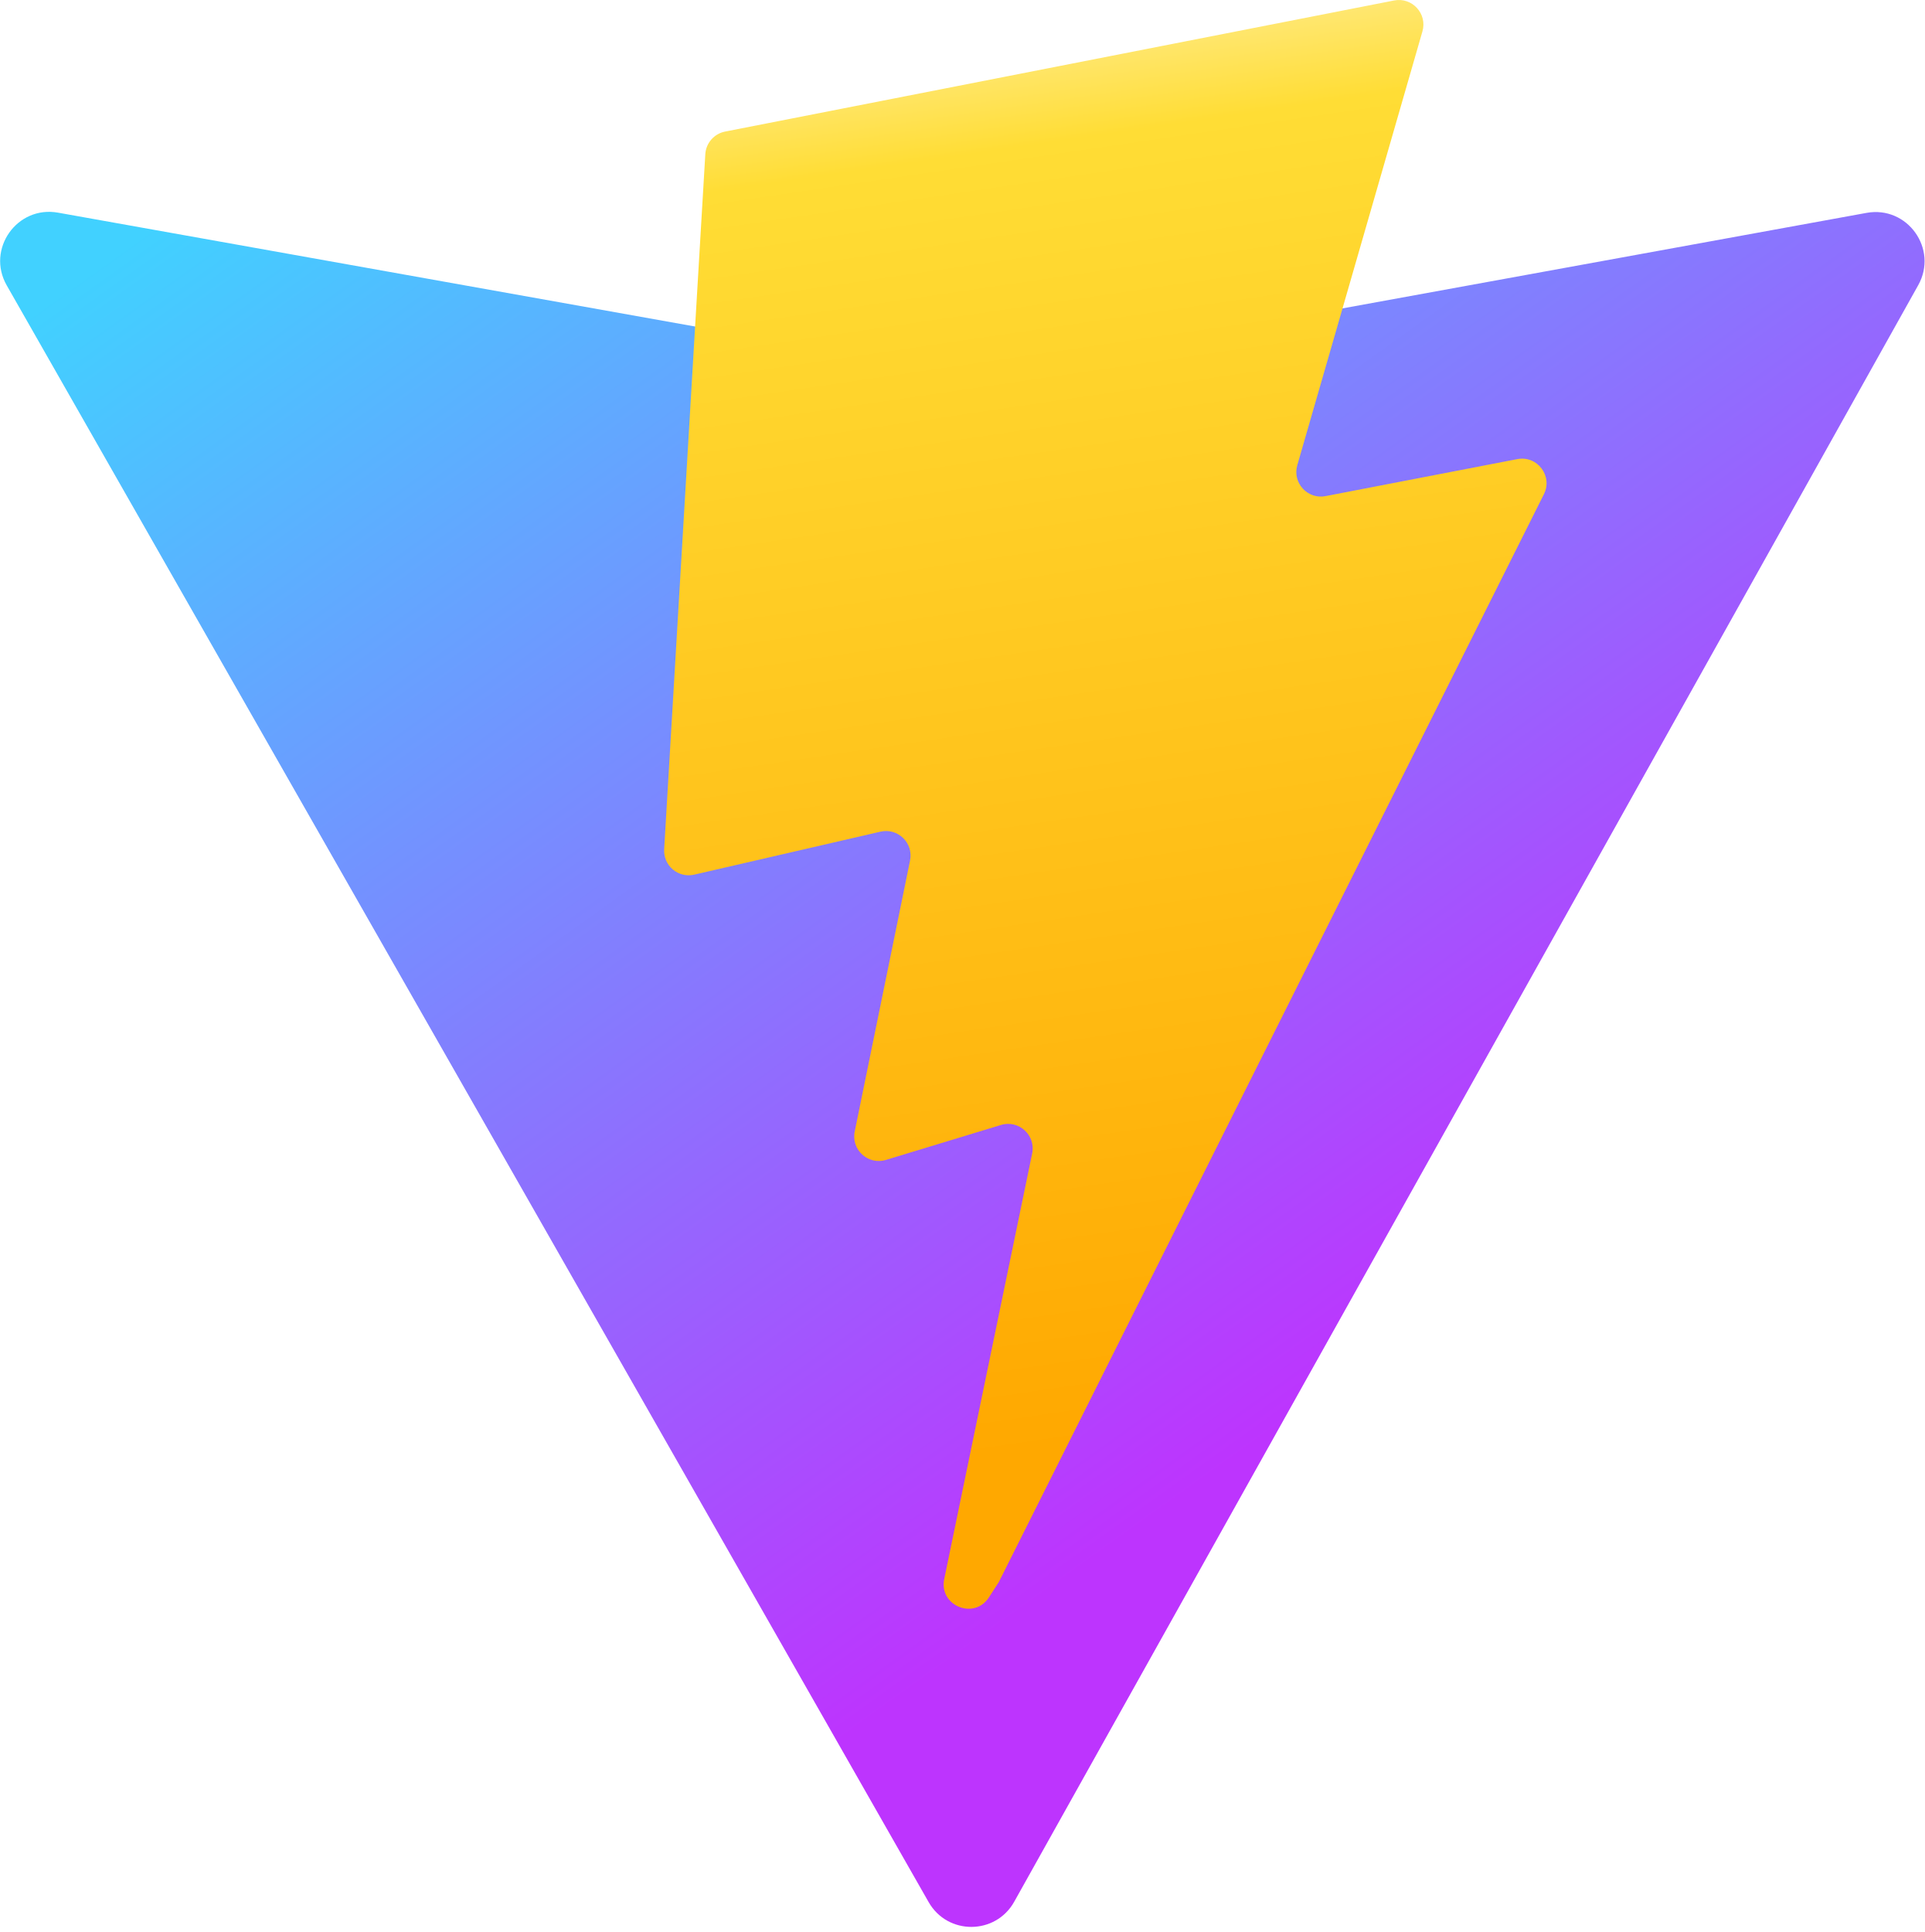
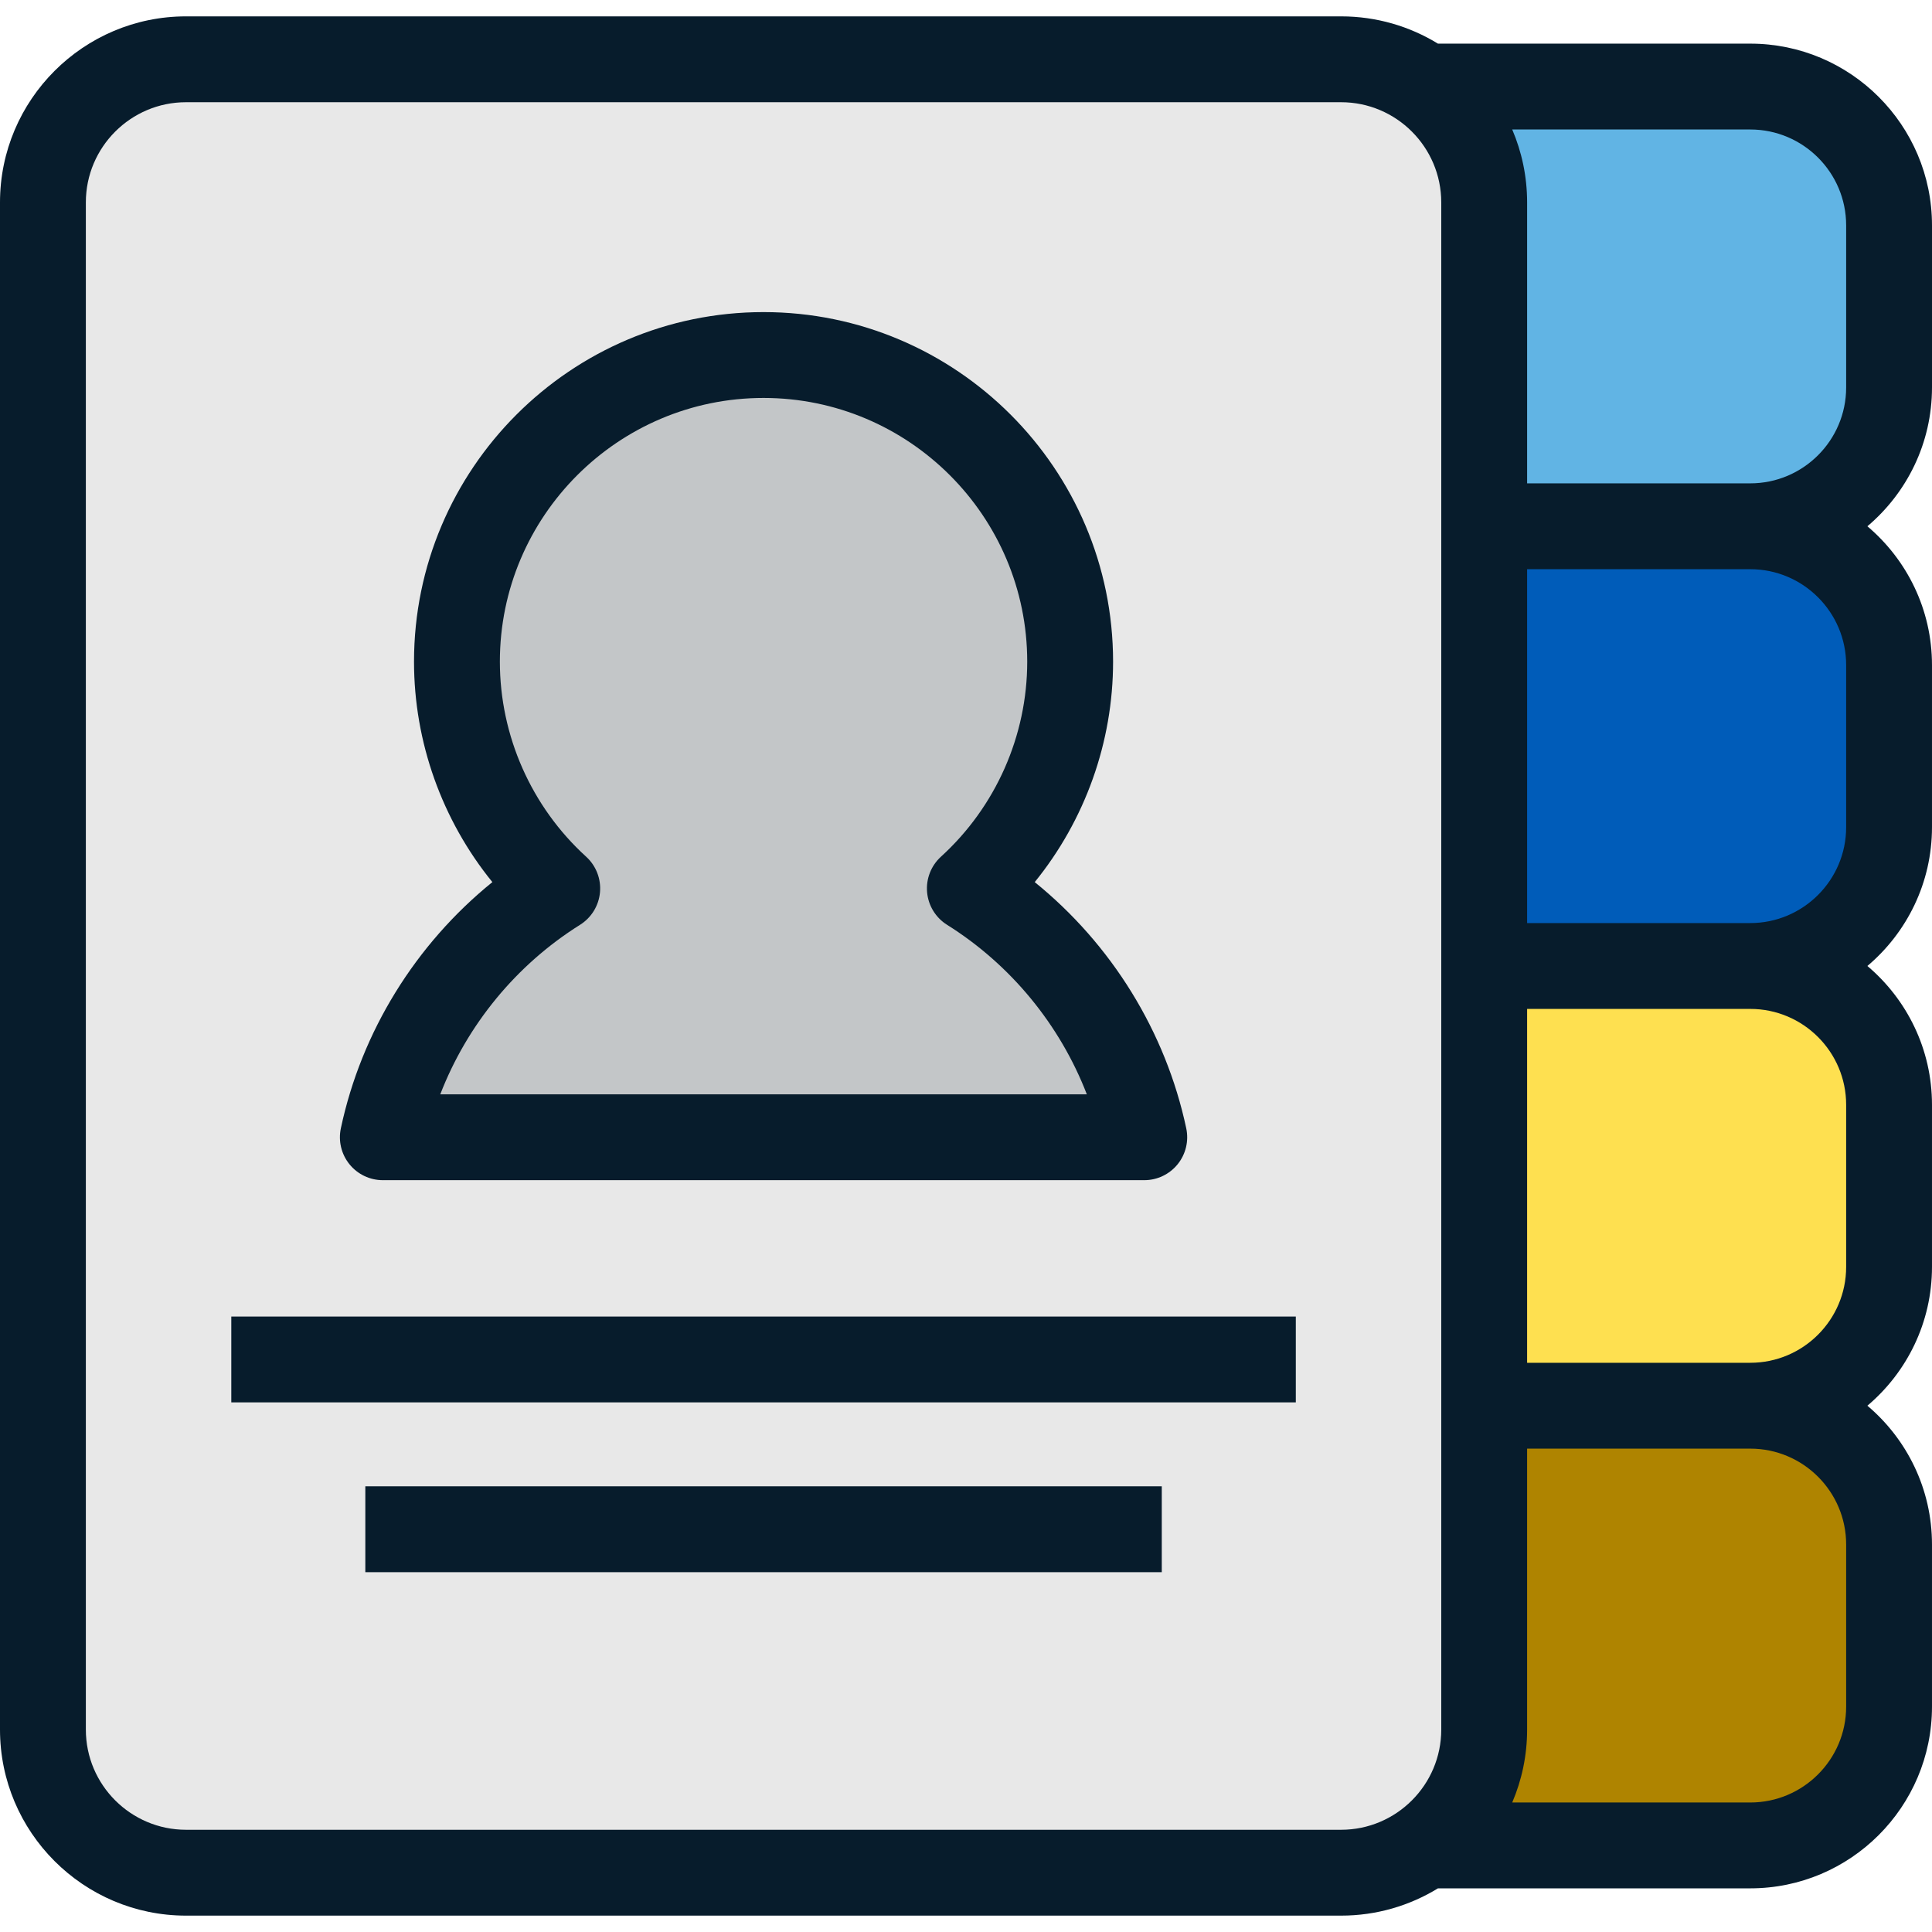
- <svg xmlns="http://www.w3.org/2000/svg" aria-hidden="true" role="img" class="iconify iconify--logos" width="31.88" height="32" preserveAspectRatio="xMidYMid meet" viewBox="0 0 256 257">
-   <defs>
-     <linearGradient id="IconifyId1813088fe1fbc01fb466" x1="-.828%" x2="57.636%" y1="7.652%" y2="78.411%">
-       <stop offset="0%" stop-color="#41D1FF" />
-       <stop offset="100%" stop-color="#BD34FE" />
-     </linearGradient>
-     <linearGradient id="IconifyId1813088fe1fbc01fb467" x1="43.376%" x2="50.316%" y1="2.242%" y2="89.03%">
-       <stop offset="0%" stop-color="#FFEA83" />
-       <stop offset="8.333%" stop-color="#FFDD35" />
-       <stop offset="100%" stop-color="#FFA800" />
-     </linearGradient>
-   </defs>
-   <path fill="url(#IconifyId1813088fe1fbc01fb466)" d="M255.153 37.938L134.897 252.976c-2.483 4.44-8.862 4.466-11.382.048L.875 37.958c-2.746-4.814 1.371-10.646 6.827-9.67l120.385 21.517a6.537 6.537 0 0 0 2.322-.004l117.867-21.483c5.438-.991 9.574 4.796 6.877 9.62Z" />
-   <path fill="url(#IconifyId1813088fe1fbc01fb467)" d="M185.432.063L96.44 17.501a3.268 3.268 0 0 0-2.634 3.014l-5.474 92.456a3.268 3.268 0 0 0 3.997 3.378l24.777-5.718c2.318-.535 4.413 1.507 3.936 3.838l-7.361 36.047c-.495 2.426 1.782 4.5 4.151 3.78l15.304-4.649c2.372-.72 4.652 1.36 4.15 3.788l-11.698 56.621c-.732 3.542 3.979 5.473 5.943 2.437l1.313-2.028l72.516-144.72c1.215-2.423-.88-5.186-3.54-4.672l-25.505 4.922c-2.396.462-4.435-1.77-3.759-4.114l16.646-57.705c.677-2.35-1.37-4.583-3.769-4.113Z" />
+ <svg xmlns="http://www.w3.org/2000/svg" height="800px" width="800px" version="1.1" id="Layer_1" viewBox="0 0 337.559 337.559" xml:space="preserve">
+   <g>
+     <g>
+       <path style="fill:#61B4E4;" d="M201.059,67.703c0,13.337,10.912,24.248,24.248,24.248h80.504    c13.336,0,24.248-10.911,24.248-24.248v-28.33c0-13.337-10.912-24.248-24.248-24.248h-80.504    c-13.336,0-24.248,10.911-24.248,24.248V67.703z" />
+       <path style="fill:#005CB9;" d="M201.059,144.53c0,13.337,10.912,24.248,24.248,24.248h80.504    c13.336,0,24.248-10.911,24.248-24.248v-28.331c0-13.336-10.912-24.248-24.248-24.248h-80.504    c-13.336,0-24.248,10.912-24.248,24.248V144.53z" />
+       <path style="fill:#FEE050;" d="M201.059,221.357c0,13.336,10.912,24.248,24.248,24.248h80.504    c13.336,0,24.248-10.912,24.248-24.248v-28.331c0-13.336-10.912-24.248-24.248-24.248h-80.504    c-13.336,0-24.248,10.912-24.248,24.248V221.357z" />
+       <path style="fill:#AF8400;" d="M201.059,298.184c0,13.337,10.912,24.248,24.248,24.248h80.504    c13.336,0,24.248-10.911,24.248-24.248v-28.33c0-13.337-10.912-24.248-24.248-24.248h-80.504    c-13.336,0-24.248,10.911-24.248,24.248V298.184z" />
+       <path style="fill:#E8E8E8;" d="M259.316,35.36c0-13.75-11.25-25-25-25H32.5c-13.75,0-25,11.25-25,25v266.838    c0,13.75,11.25,25,25,25h201.816c13.75,0,25-11.25,25-25L259.316,35.36L259.316,35.36z" />
+       <g>
+         <path style="fill:#C3C6C8;" d="M66.891,198.701h133.035c-3.889-18.288-15.125-33.858-30.472-43.474     c10.765-9.798,17.523-23.924,17.523-39.628c0-29.586-23.984-53.57-53.57-53.57c-29.584,0-53.57,23.984-53.57,53.57     c0,15.704,6.758,29.83,17.524,39.628C82.015,164.843,70.779,180.413,66.891,198.701z" />
+       </g>
+     </g>
+     <path style="fill:#071C2C;" d="M66.891,206.201h133.035c2.263,0,4.405-1.021,5.829-2.78s1.978-4.066,1.507-6.279   c-3.595-16.907-13.071-32.176-26.474-43.02c8.782-10.818,13.689-24.438,13.689-38.522c0-33.674-27.396-61.07-61.07-61.07   s-61.07,27.396-61.07,61.07c0,14.084,4.908,27.704,13.689,38.522c-13.402,10.844-22.878,26.112-26.472,43.02   c-0.471,2.213,0.083,4.521,1.507,6.279C62.486,205.18,64.628,206.201,66.891,206.201z M101.343,161.583   c1.988-1.245,3.279-3.35,3.488-5.687c0.209-2.337-0.687-4.637-2.422-6.216c-9.579-8.718-15.072-21.14-15.072-34.081   c0-25.403,20.667-46.07,46.07-46.07s46.07,20.667,46.07,46.07c0,12.941-5.494,25.363-15.072,34.081   c-1.735,1.579-2.631,3.879-2.422,6.216s1.5,4.441,3.488,5.687c11.154,6.989,19.735,17.49,24.42,29.618H76.923   C81.608,179.073,90.189,168.571,101.343,161.583z M337.559,67.703v-28.33c0-17.506-14.242-31.748-31.748-31.748h-54.572   c-4.932-3.021-10.727-4.765-16.922-4.765H32.5C14.58,2.86,0,17.439,0,35.36v266.838c0,17.921,14.58,32.5,32.5,32.5h201.816   c6.196,0,11.992-1.745,16.925-4.767h54.569c17.506,0,31.748-14.242,31.748-31.748v-28.33c0-9.715-4.391-18.42-11.287-24.248   c6.896-5.828,11.287-14.533,11.287-24.248v-28.331c0-9.715-4.391-18.42-11.287-24.248c6.896-5.828,11.287-14.533,11.287-24.248   V116.2c0-9.715-4.391-18.42-11.287-24.248C333.168,86.123,337.559,77.418,337.559,67.703z M251.816,302.198   c0,9.649-7.851,17.5-17.5,17.5H32.5c-9.649,0-17.5-7.851-17.5-17.5V35.36c0-9.649,7.851-17.5,17.5-17.5h201.816   c9.649,0,17.5,7.851,17.5,17.5V302.198z M322.559,298.184c0,9.235-7.513,16.748-16.748,16.748h-41.595   c1.673-3.912,2.601-8.216,2.601-12.733v-49.093h38.994c9.235,0,16.748,7.513,16.748,16.748V298.184z M322.559,221.357   c0,9.235-7.513,16.748-16.748,16.748h-38.994v-61.827h38.994c9.235,0,16.748,7.513,16.748,16.748V221.357z M322.559,144.53   c0,9.235-7.513,16.748-16.748,16.748h-38.994V99.451h38.994c9.235,0,16.748,7.513,16.748,16.748V144.53z M322.559,67.703   c0,9.235-7.513,16.748-16.748,16.748h-38.994V35.36c0-4.518-0.929-8.822-2.602-12.735h41.596c9.235,0,16.748,7.513,16.748,16.748   L322.559,67.703L322.559,67.703z M40.413,245.024h185.991v-15H40.413V245.024z M63.83,274.688h139.156v-15H63.83V274.688z" />
+   </g>
</svg>
